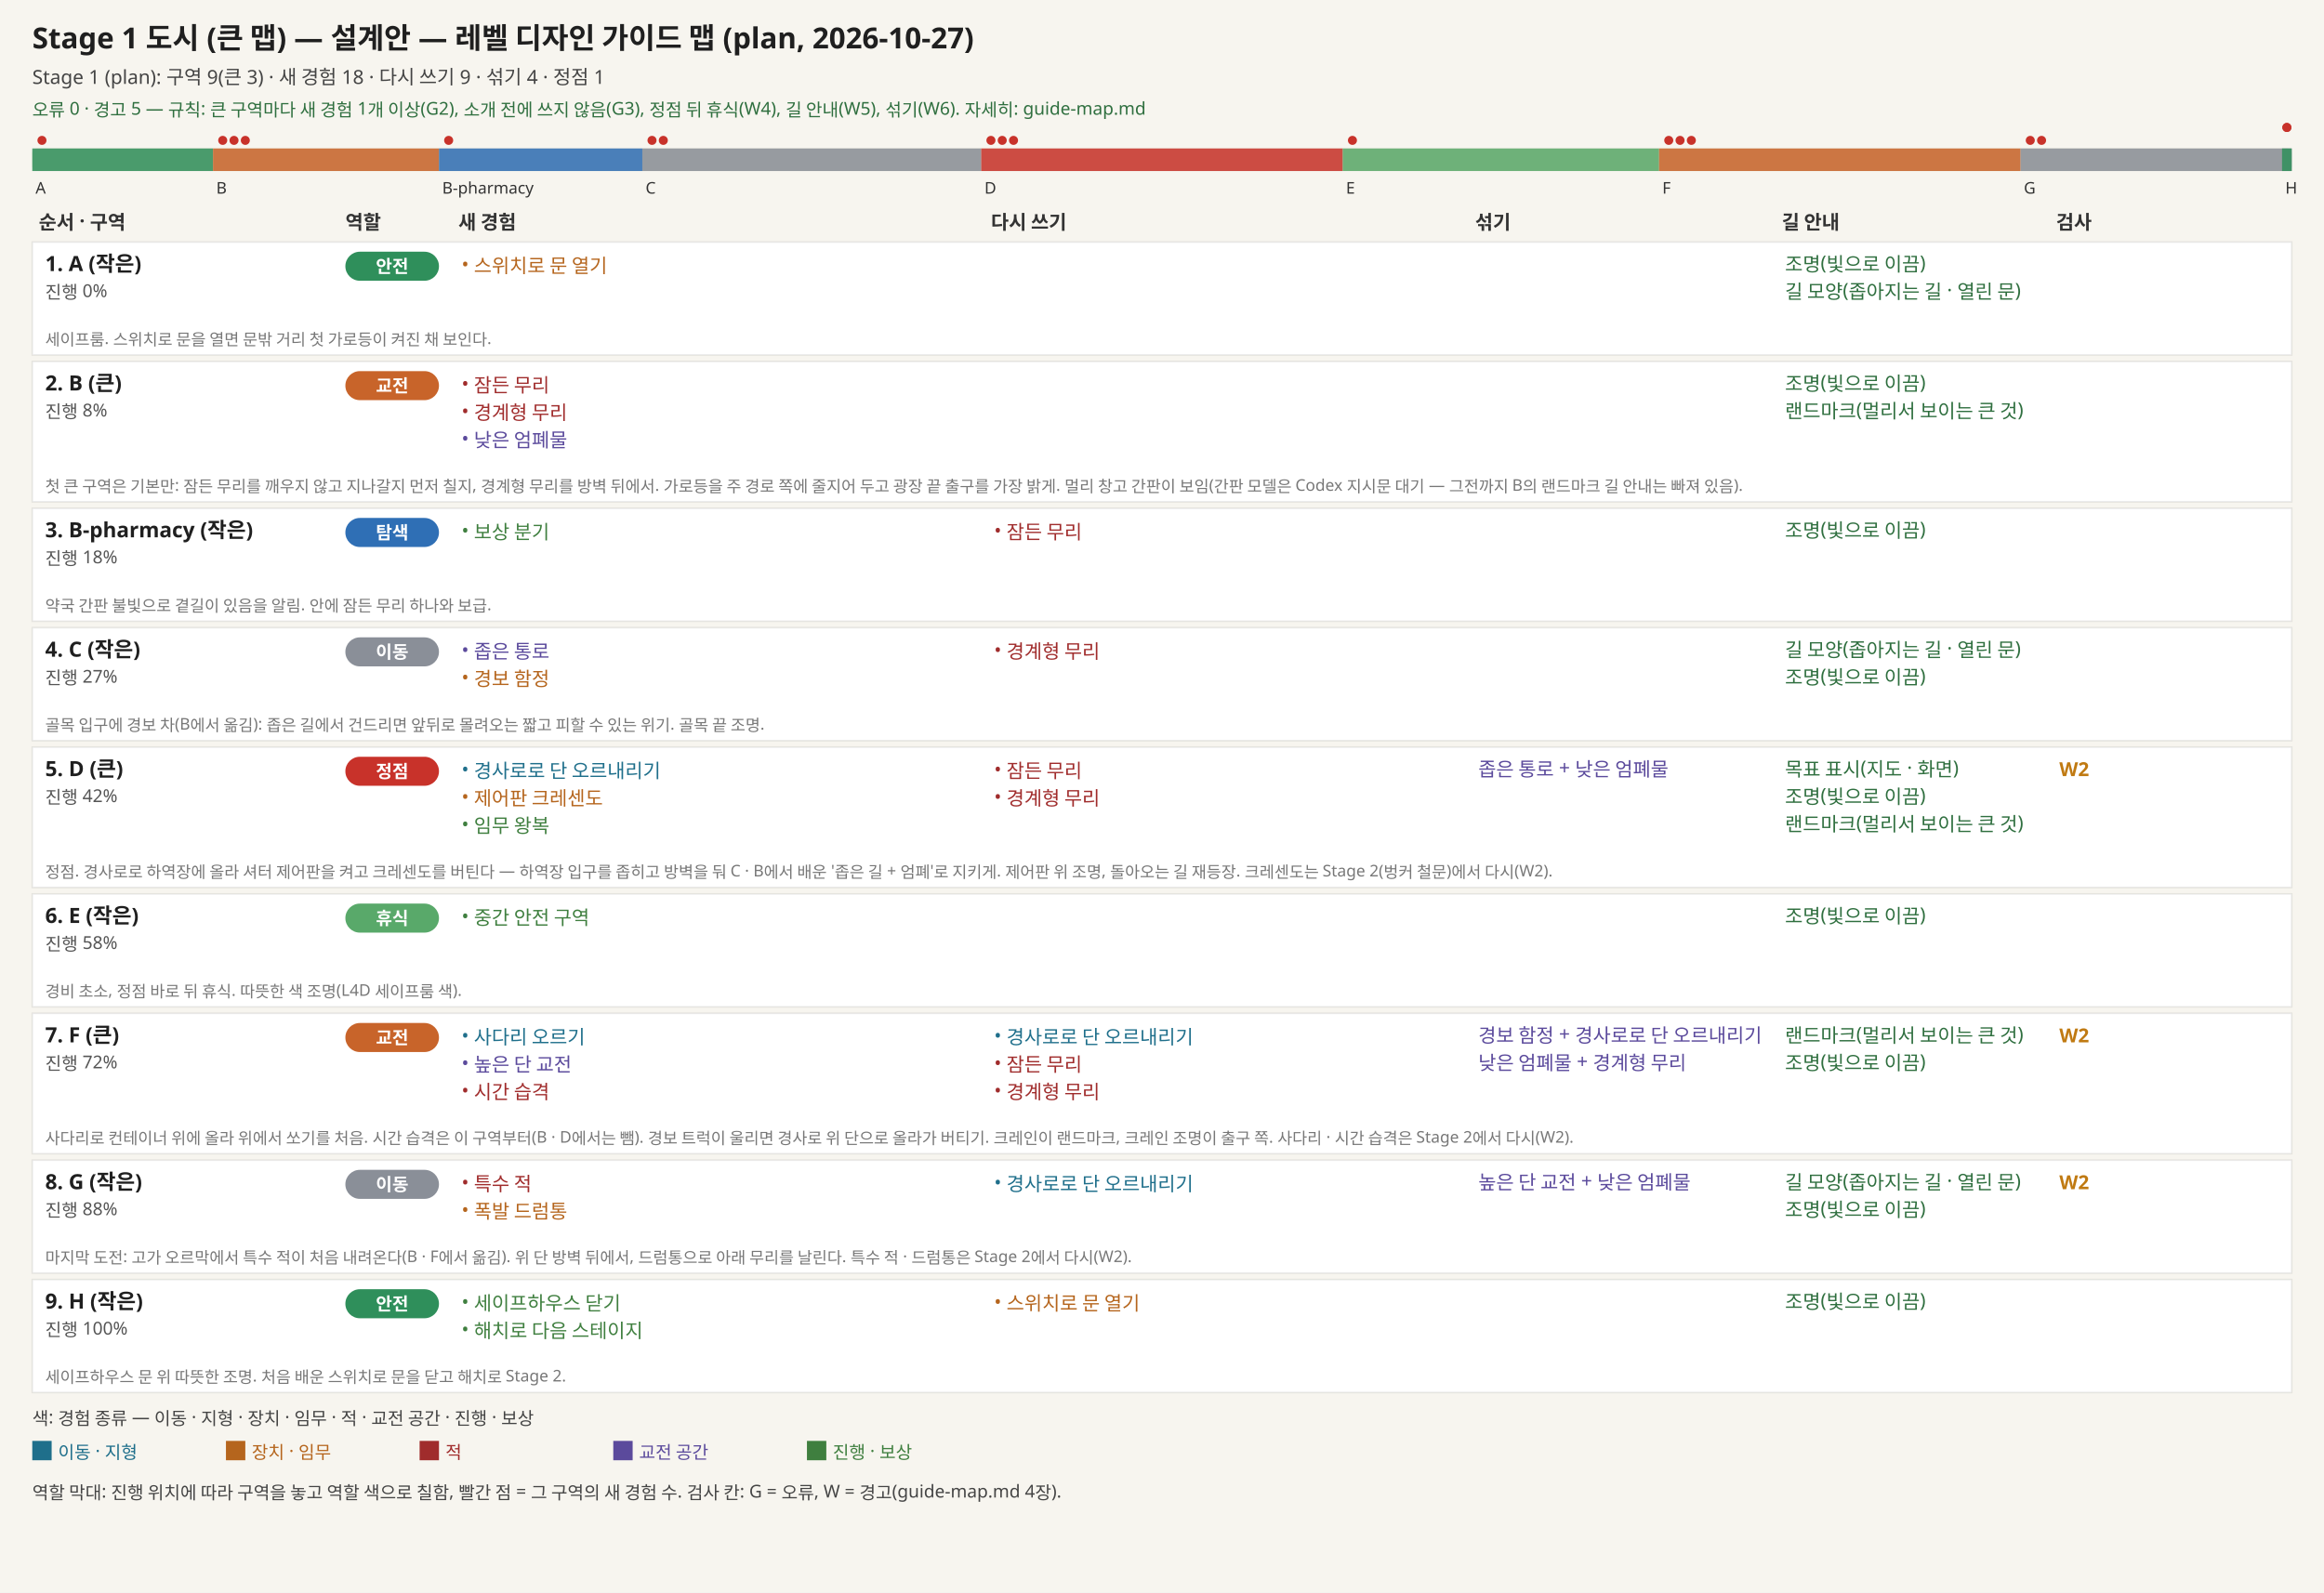
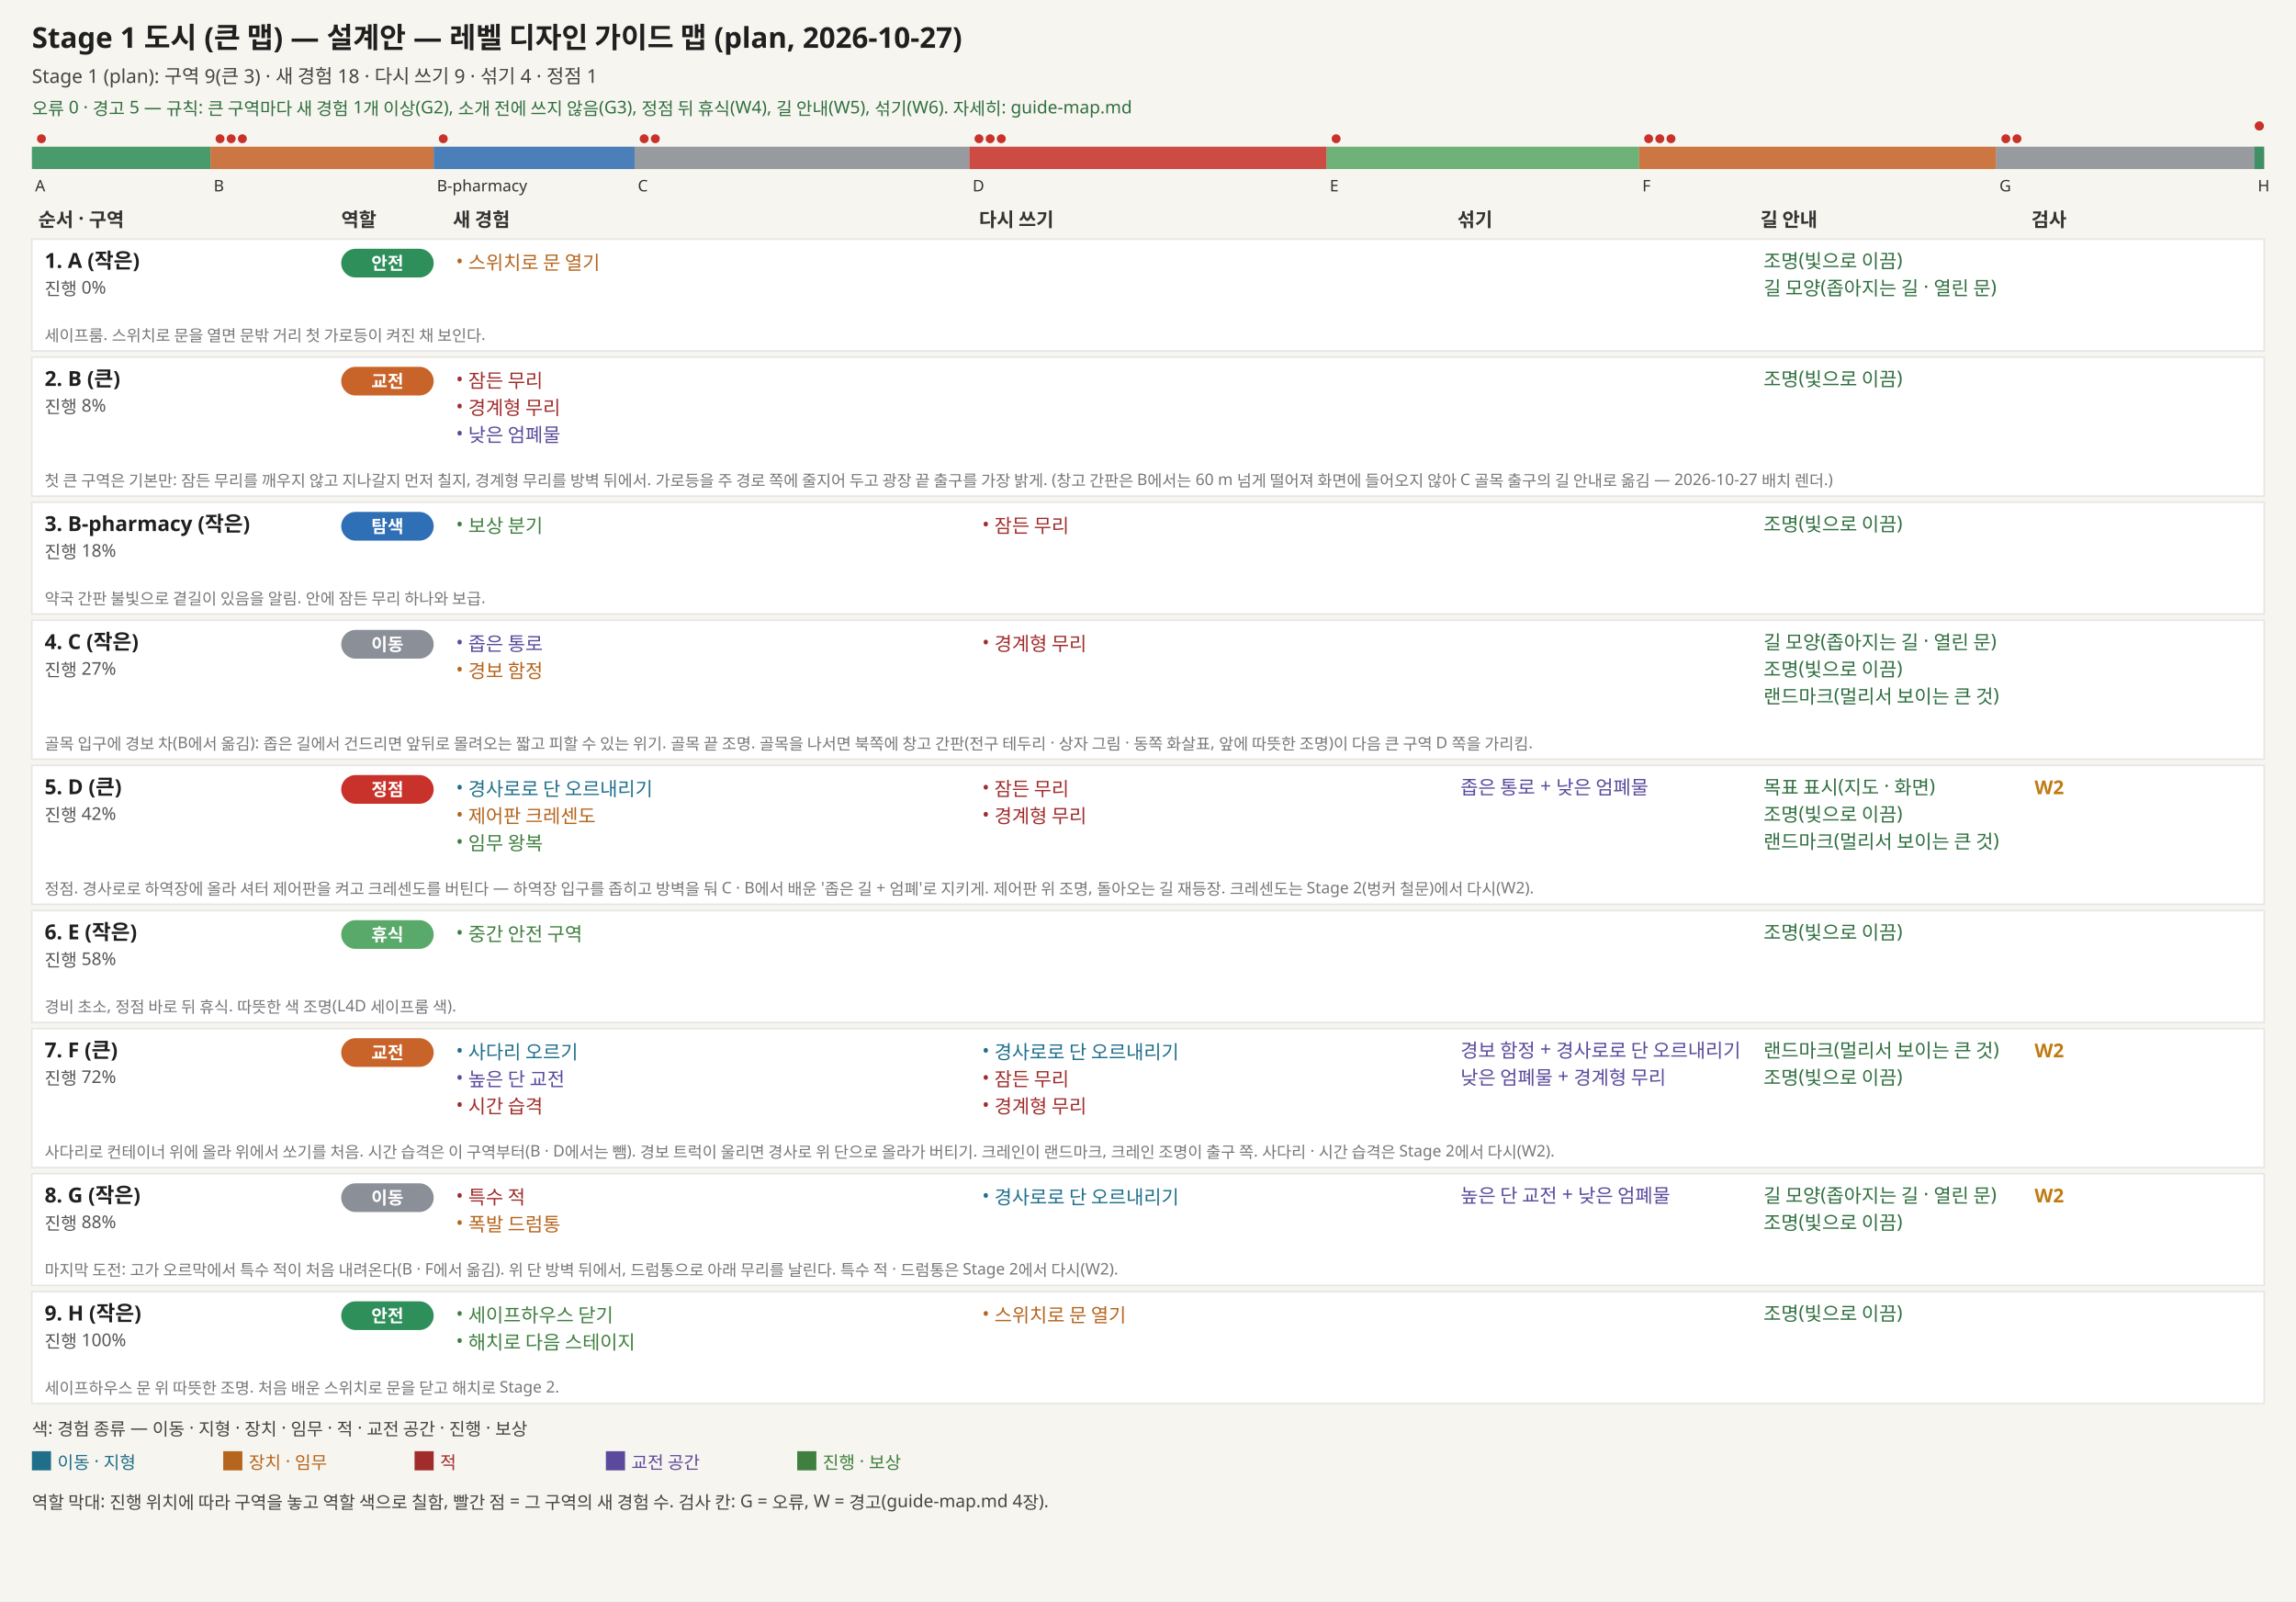
- <svg xmlns="http://www.w3.org/2000/svg" width="1440" height="987" viewBox="0 0 1440 987" font-family="Noto Sans KR, Malgun Gothic, sans-serif">
+ <svg xmlns="http://www.w3.org/2000/svg" width="1440" height="1004" viewBox="0 0 1440 1004" font-family="Noto Sans KR, Malgun Gothic, sans-serif">
  <rect width="100%" height="100%" fill="#f7f5ef" />
  <text x="20" y="30" font-size="18" fill="#1f1f1f" font-weight="bold" text-anchor="start">Stage 1 도시 (큰 맵) — 설계안 — 레벨 디자인 가이드 맵 (plan, 2026-10-27)</text>
  <text x="20" y="52" font-size="12" fill="#444" font-weight="normal" text-anchor="start">Stage 1 (plan): 구역 9(큰 3) · 새 경험 18 · 다시 쓰기 9 · 섞기 4 · 정점 1</text>
  <text x="20" y="72" font-size="11" fill="#2f6f3f" font-weight="normal" text-anchor="start">오류 0 · 경고 5 — 규칙: 큰 구역마다 새 경험 1개 이상(G2), 소개 전에 쓰지 않음(G3), 정점 뒤 휴식(W4), 길 안내(W5), 섞기(W6). 자세히: guide-map.md</text>
  <rect x="20" y="92" width="1400" height="14" fill="#e3ded0" rx="3" />
  <rect x="20.0" y="92" width="112.0" height="14" fill="#2f8f5b" opacity=".85" />
  <text x="22.0" y="120" font-size="10" fill="#333" font-weight="normal" text-anchor="start">A</text>
  <circle cx="26.0" cy="87" r="2.8" fill="#c8322a" />
  <rect x="132.0" y="92" width="140.0" height="14" fill="#c8642a" opacity=".85" />
  <text x="134.0" y="120" font-size="10" fill="#333" font-weight="normal" text-anchor="start">B</text>
  <circle cx="138.0" cy="87" r="2.8" fill="#c8322a" />
  <circle cx="145.0" cy="87" r="2.8" fill="#c8322a" />
  <circle cx="152.0" cy="87" r="2.8" fill="#c8322a" />
  <rect x="272.0" y="92" width="126.0" height="14" fill="#2f6fb5" opacity=".85" />
  <text x="274.0" y="120" font-size="10" fill="#333" font-weight="normal" text-anchor="start">B-pharmacy</text>
  <circle cx="278.0" cy="87" r="2.8" fill="#c8322a" />
  <rect x="398.0" y="92" width="210.0" height="14" fill="#8a8f98" opacity=".85" />
  <text x="400.0" y="120" font-size="10" fill="#333" font-weight="normal" text-anchor="start">C</text>
  <circle cx="404.0" cy="87" r="2.8" fill="#c8322a" />
  <circle cx="411.0" cy="87" r="2.8" fill="#c8322a" />
  <rect x="608.0" y="92" width="224.0" height="14" fill="#c8322a" opacity=".85" />
  <text x="610.0" y="120" font-size="10" fill="#333" font-weight="normal" text-anchor="start">D</text>
  <circle cx="614.0" cy="87" r="2.8" fill="#c8322a" />
  <circle cx="621.0" cy="87" r="2.8" fill="#c8322a" />
  <circle cx="628.0" cy="87" r="2.8" fill="#c8322a" />
  <rect x="832.0" y="92" width="196.0" height="14" fill="#59a96a" opacity=".85" />
  <text x="834.0" y="120" font-size="10" fill="#333" font-weight="normal" text-anchor="start">E</text>
  <circle cx="838.0" cy="87" r="2.8" fill="#c8322a" />
  <rect x="1028.0" y="92" width="224.0" height="14" fill="#c8642a" opacity=".85" />
  <text x="1030.0" y="120" font-size="10" fill="#333" font-weight="normal" text-anchor="start">F</text>
  <circle cx="1034.0" cy="87" r="2.8" fill="#c8322a" />
  <circle cx="1041.0" cy="87" r="2.8" fill="#c8322a" />
  <circle cx="1048.0" cy="87" r="2.8" fill="#c8322a" />
  <rect x="1252.0" y="92" width="168.0" height="14" fill="#8a8f98" opacity=".85" />
  <text x="1254.0" y="120" font-size="10" fill="#333" font-weight="normal" text-anchor="start">G</text>
  <circle cx="1258.0" cy="87" r="2.8" fill="#c8322a" />
  <circle cx="1265.0" cy="87" r="2.8" fill="#c8322a" />
  <rect x="1414.0" y="92" width="6.0" height="14" fill="#2f8f5b" opacity=".85" />
  <text x="1416" y="120" font-size="10" fill="#333" font-weight="normal" text-anchor="start">H</text>
  <circle cx="1417.0" cy="79" r="2.8" fill="#c8322a" />
  <circle cx="1417.0" cy="79" r="2.8" fill="#c8322a" />
  <text x="24" y="142" font-size="12" fill="#333" font-weight="bold" text-anchor="start">순서 · 구역</text>
  <text x="214" y="142" font-size="12" fill="#333" font-weight="bold" text-anchor="start">역할</text>
  <text x="284" y="142" font-size="12" fill="#333" font-weight="bold" text-anchor="start">새 경험</text>
  <text x="614" y="142" font-size="12" fill="#333" font-weight="bold" text-anchor="start">다시 쓰기</text>
  <text x="914" y="142" font-size="12" fill="#333" font-weight="bold" text-anchor="start">섞기</text>
  <text x="1104" y="142" font-size="12" fill="#333" font-weight="bold" text-anchor="start">길 안내</text>
  <text x="1274" y="142" font-size="12" fill="#333" font-weight="bold" text-anchor="start">검사</text>
  <rect x="20" y="150" width="1400" height="70" fill="#ffffff" stroke="#00000014" />
  <text x="28" y="168" font-size="13" fill="#1f1f1f" font-weight="bold" text-anchor="start">1. A (작은)</text>
  <text x="28" y="185" font-size="11" fill="#555" font-weight="normal" text-anchor="start">진행 0%</text>
  <rect x="214" y="156" width="58" height="18" rx="9" fill="#2f8f5b" />
  <text x="243" y="169" font-size="11" fill="#fff" font-weight="bold" text-anchor="middle">안전</text>
  <text x="286" y="168" font-size="12" fill="#b5651d" font-weight="normal" text-anchor="start">• 스위치로 문 열기</text>
  <text x="1106" y="168" font-size="12" fill="#2f6f3f" font-weight="normal" text-anchor="start">조명(빛으로 이끔)</text>
  <text x="1106" y="185" font-size="12" fill="#2f6f3f" font-weight="normal" text-anchor="start">길 모양(좁아지는 길 · 열린 문)</text>
  <text x="28" y="214" font-size="10" fill="#777" font-weight="normal" text-anchor="start">세이프룸. 스위치로 문을 열면 문밖 거리 첫 가로등이 켜진 채 보인다.</text>
  <rect x="20" y="224" width="1400" height="87" fill="#ffffff" stroke="#00000014" />
  <text x="28" y="242" font-size="13" fill="#1f1f1f" font-weight="bold" text-anchor="start">2. B (큰)</text>
  <text x="28" y="259" font-size="11" fill="#555" font-weight="normal" text-anchor="start">진행 8%</text>
  <rect x="214" y="230" width="58" height="18" rx="9" fill="#c8642a" />
  <text x="243" y="243" font-size="11" fill="#fff" font-weight="bold" text-anchor="middle">교전</text>
  <text x="286" y="242" font-size="12" fill="#a02c2c" font-weight="normal" text-anchor="start">• 잠든 무리</text>
  <text x="286" y="259" font-size="12" fill="#a02c2c" font-weight="normal" text-anchor="start">• 경계형 무리</text>
  <text x="286" y="276" font-size="12" fill="#5b4a9c" font-weight="normal" text-anchor="start">• 낮은 엄폐물</text>
  <text x="1106" y="242" font-size="12" fill="#2f6f3f" font-weight="normal" text-anchor="start">조명(빛으로 이끔)</text>
-   <text x="1106" y="259" font-size="12" fill="#2f6f3f" font-weight="normal" text-anchor="start">랜드마크(멀리서 보이는 큰 것)</text>
-   <text x="28" y="305" font-size="10" fill="#777" font-weight="normal" text-anchor="start">첫 큰 구역은 기본만: 잠든 무리를 깨우지 않고 지나갈지 먼저 칠지, 경계형 무리를 방벽 뒤에서. 가로등을 주 경로 쪽에 줄지어 두고 광장 끝 출구를 가장 밝게. 멀리 창고 간판이 보임(간판 모델은 Codex 지시문 대기 — 그전까지 B의 랜드마크 길 안내는 빠져 있음).</text>
+   <text x="28" y="305" font-size="10" fill="#777" font-weight="normal" text-anchor="start">첫 큰 구역은 기본만: 잠든 무리를 깨우지 않고 지나갈지 먼저 칠지, 경계형 무리를 방벽 뒤에서. 가로등을 주 경로 쪽에 줄지어 두고 광장 끝 출구를 가장 밝게. (창고 간판은 B에서는 60 m 넘게 떨어져 화면에 들어오지 않아 C 골목 출구의 길 안내로 옮김 — 2026-10-27 배치 렌더.)</text>
  <rect x="20" y="315" width="1400" height="70" fill="#ffffff" stroke="#00000014" />
  <text x="28" y="333" font-size="13" fill="#1f1f1f" font-weight="bold" text-anchor="start">3. B-pharmacy (작은)</text>
  <text x="28" y="350" font-size="11" fill="#555" font-weight="normal" text-anchor="start">진행 18%</text>
  <rect x="214" y="321" width="58" height="18" rx="9" fill="#2f6fb5" />
  <text x="243" y="334" font-size="11" fill="#fff" font-weight="bold" text-anchor="middle">탐색</text>
  <text x="286" y="333" font-size="12" fill="#3f7f3f" font-weight="normal" text-anchor="start">• 보상 분기</text>
  <text x="616" y="333" font-size="12" fill="#a02c2c" font-weight="normal" text-anchor="start">• 잠든 무리</text>
  <text x="1106" y="333" font-size="12" fill="#2f6f3f" font-weight="normal" text-anchor="start">조명(빛으로 이끔)</text>
  <text x="28" y="379" font-size="10" fill="#777" font-weight="normal" text-anchor="start">약국 간판 불빛으로 곁길이 있음을 알림. 안에 잠든 무리 하나와 보급.</text>
-   <rect x="20" y="389" width="1400" height="70" fill="#ffffff" stroke="#00000014" />
+   <rect x="20" y="389" width="1400" height="87" fill="#ffffff" stroke="#00000014" />
  <text x="28" y="407" font-size="13" fill="#1f1f1f" font-weight="bold" text-anchor="start">4. C (작은)</text>
  <text x="28" y="424" font-size="11" fill="#555" font-weight="normal" text-anchor="start">진행 27%</text>
  <rect x="214" y="395" width="58" height="18" rx="9" fill="#8a8f98" />
  <text x="243" y="408" font-size="11" fill="#fff" font-weight="bold" text-anchor="middle">이동</text>
  <text x="286" y="407" font-size="12" fill="#5b4a9c" font-weight="normal" text-anchor="start">• 좁은 통로</text>
  <text x="286" y="424" font-size="12" fill="#b5651d" font-weight="normal" text-anchor="start">• 경보 함정</text>
  <text x="616" y="407" font-size="12" fill="#a02c2c" font-weight="normal" text-anchor="start">• 경계형 무리</text>
  <text x="1106" y="407" font-size="12" fill="#2f6f3f" font-weight="normal" text-anchor="start">길 모양(좁아지는 길 · 열린 문)</text>
  <text x="1106" y="424" font-size="12" fill="#2f6f3f" font-weight="normal" text-anchor="start">조명(빛으로 이끔)</text>
-   <text x="28" y="453" font-size="10" fill="#777" font-weight="normal" text-anchor="start">골목 입구에 경보 차(B에서 옮김): 좁은 길에서 건드리면 앞뒤로 몰려오는 짧고 피할 수 있는 위기. 골목 끝 조명.</text>
-   <rect x="20" y="463" width="1400" height="87" fill="#ffffff" stroke="#00000014" />
-   <text x="28" y="481" font-size="13" fill="#1f1f1f" font-weight="bold" text-anchor="start">5. D (큰)</text>
-   <text x="28" y="498" font-size="11" fill="#555" font-weight="normal" text-anchor="start">진행 42%</text>
-   <rect x="214" y="469" width="58" height="18" rx="9" fill="#c8322a" />
-   <text x="243" y="482" font-size="11" fill="#fff" font-weight="bold" text-anchor="middle">정점</text>
-   <text x="286" y="481" font-size="12" fill="#1f6f8b" font-weight="normal" text-anchor="start">• 경사로로 단 오르내리기</text>
-   <text x="286" y="498" font-size="12" fill="#b5651d" font-weight="normal" text-anchor="start">• 제어판 크레센도</text>
-   <text x="286" y="515" font-size="12" fill="#3f7f3f" font-weight="normal" text-anchor="start">• 임무 왕복</text>
-   <text x="616" y="481" font-size="12" fill="#a02c2c" font-weight="normal" text-anchor="start">• 잠든 무리</text>
-   <text x="616" y="498" font-size="12" fill="#a02c2c" font-weight="normal" text-anchor="start">• 경계형 무리</text>
-   <text x="916" y="481" font-size="12" fill="#5b4a9c" font-weight="normal" text-anchor="start">좁은 통로 + 낮은 엄폐물</text>
-   <text x="1106" y="481" font-size="12" fill="#2f6f3f" font-weight="normal" text-anchor="start">목표 표시(지도 · 화면)</text>
-   <text x="1106" y="498" font-size="12" fill="#2f6f3f" font-weight="normal" text-anchor="start">조명(빛으로 이끔)</text>
-   <text x="1106" y="515" font-size="12" fill="#2f6f3f" font-weight="normal" text-anchor="start">랜드마크(멀리서 보이는 큰 것)</text>
-   <text x="1276" y="481" font-size="12" fill="#c07a12" font-weight="bold" text-anchor="start">W2</text>
-   <text x="28" y="544" font-size="10" fill="#777" font-weight="normal" text-anchor="start">정점. 경사로로 하역장에 올라 셔터 제어판을 켜고 크레센도를 버틴다 — 하역장 입구를 좁히고 방벽을 둬 C · B에서 배운 '좁은 길 + 엄폐'로 지키게. 제어판 위 조명, 돌아오는 길 재등장. 크레센도는 Stage 2(벙커 철문)에서 다시(W2).</text>
-   <rect x="20" y="554" width="1400" height="70" fill="#ffffff" stroke="#00000014" />
-   <text x="28" y="572" font-size="13" fill="#1f1f1f" font-weight="bold" text-anchor="start">6. E (작은)</text>
-   <text x="28" y="589" font-size="11" fill="#555" font-weight="normal" text-anchor="start">진행 58%</text>
-   <rect x="214" y="560" width="58" height="18" rx="9" fill="#59a96a" />
-   <text x="243" y="573" font-size="11" fill="#fff" font-weight="bold" text-anchor="middle">휴식</text>
-   <text x="286" y="572" font-size="12" fill="#3f7f3f" font-weight="normal" text-anchor="start">• 중간 안전 구역</text>
-   <text x="1106" y="572" font-size="12" fill="#2f6f3f" font-weight="normal" text-anchor="start">조명(빛으로 이끔)</text>
-   <text x="28" y="618" font-size="10" fill="#777" font-weight="normal" text-anchor="start">경비 초소, 정점 바로 뒤 휴식. 따뜻한 색 조명(L4D 세이프룸 색).</text>
-   <rect x="20" y="628" width="1400" height="87" fill="#ffffff" stroke="#00000014" />
-   <text x="28" y="646" font-size="13" fill="#1f1f1f" font-weight="bold" text-anchor="start">7. F (큰)</text>
-   <text x="28" y="663" font-size="11" fill="#555" font-weight="normal" text-anchor="start">진행 72%</text>
-   <rect x="214" y="634" width="58" height="18" rx="9" fill="#c8642a" />
-   <text x="243" y="647" font-size="11" fill="#fff" font-weight="bold" text-anchor="middle">교전</text>
-   <text x="286" y="646" font-size="12" fill="#1f6f8b" font-weight="normal" text-anchor="start">• 사다리 오르기</text>
-   <text x="286" y="663" font-size="12" fill="#5b4a9c" font-weight="normal" text-anchor="start">• 높은 단 교전</text>
-   <text x="286" y="680" font-size="12" fill="#a02c2c" font-weight="normal" text-anchor="start">• 시간 습격</text>
-   <text x="616" y="646" font-size="12" fill="#1f6f8b" font-weight="normal" text-anchor="start">• 경사로로 단 오르내리기</text>
-   <text x="616" y="663" font-size="12" fill="#a02c2c" font-weight="normal" text-anchor="start">• 잠든 무리</text>
-   <text x="616" y="680" font-size="12" fill="#a02c2c" font-weight="normal" text-anchor="start">• 경계형 무리</text>
-   <text x="916" y="646" font-size="12" fill="#5b4a9c" font-weight="normal" text-anchor="start">경보 함정 + 경사로로 단 오르내리기</text>
-   <text x="916" y="663" font-size="12" fill="#5b4a9c" font-weight="normal" text-anchor="start">낮은 엄폐물 + 경계형 무리</text>
-   <text x="1106" y="646" font-size="12" fill="#2f6f3f" font-weight="normal" text-anchor="start">랜드마크(멀리서 보이는 큰 것)</text>
-   <text x="1106" y="663" font-size="12" fill="#2f6f3f" font-weight="normal" text-anchor="start">조명(빛으로 이끔)</text>
-   <text x="1276" y="646" font-size="12" fill="#c07a12" font-weight="bold" text-anchor="start">W2</text>
-   <text x="28" y="709" font-size="10" fill="#777" font-weight="normal" text-anchor="start">사다리로 컨테이너 위에 올라 위에서 쏘기를 처음. 시간 습격은 이 구역부터(B · D에서는 뺌). 경보 트럭이 울리면 경사로 위 단으로 올라가 버티기. 크레인이 랜드마크, 크레인 조명이 출구 쪽. 사다리 · 시간 습격은 Stage 2에서 다시(W2).</text>
-   <rect x="20" y="719" width="1400" height="70" fill="#ffffff" stroke="#00000014" />
-   <text x="28" y="737" font-size="13" fill="#1f1f1f" font-weight="bold" text-anchor="start">8. G (작은)</text>
-   <text x="28" y="754" font-size="11" fill="#555" font-weight="normal" text-anchor="start">진행 88%</text>
-   <rect x="214" y="725" width="58" height="18" rx="9" fill="#8a8f98" />
-   <text x="243" y="738" font-size="11" fill="#fff" font-weight="bold" text-anchor="middle">이동</text>
-   <text x="286" y="737" font-size="12" fill="#a02c2c" font-weight="normal" text-anchor="start">• 특수 적</text>
-   <text x="286" y="754" font-size="12" fill="#b5651d" font-weight="normal" text-anchor="start">• 폭발 드럼통</text>
-   <text x="616" y="737" font-size="12" fill="#1f6f8b" font-weight="normal" text-anchor="start">• 경사로로 단 오르내리기</text>
-   <text x="916" y="737" font-size="12" fill="#5b4a9c" font-weight="normal" text-anchor="start">높은 단 교전 + 낮은 엄폐물</text>
-   <text x="1106" y="737" font-size="12" fill="#2f6f3f" font-weight="normal" text-anchor="start">길 모양(좁아지는 길 · 열린 문)</text>
-   <text x="1106" y="754" font-size="12" fill="#2f6f3f" font-weight="normal" text-anchor="start">조명(빛으로 이끔)</text>
-   <text x="1276" y="737" font-size="12" fill="#c07a12" font-weight="bold" text-anchor="start">W2</text>
-   <text x="28" y="783" font-size="10" fill="#777" font-weight="normal" text-anchor="start">마지막 도전: 고가 오르막에서 특수 적이 처음 내려온다(B · F에서 옮김). 위 단 방벽 뒤에서, 드럼통으로 아래 무리를 날린다. 특수 적 · 드럼통은 Stage 2에서 다시(W2).</text>
-   <rect x="20" y="793" width="1400" height="70" fill="#ffffff" stroke="#00000014" />
-   <text x="28" y="811" font-size="13" fill="#1f1f1f" font-weight="bold" text-anchor="start">9. H (작은)</text>
-   <text x="28" y="828" font-size="11" fill="#555" font-weight="normal" text-anchor="start">진행 100%</text>
-   <rect x="214" y="799" width="58" height="18" rx="9" fill="#2f8f5b" />
-   <text x="243" y="812" font-size="11" fill="#fff" font-weight="bold" text-anchor="middle">안전</text>
-   <text x="286" y="811" font-size="12" fill="#3f7f3f" font-weight="normal" text-anchor="start">• 세이프하우스 닫기</text>
-   <text x="286" y="828" font-size="12" fill="#3f7f3f" font-weight="normal" text-anchor="start">• 해치로 다음 스테이지</text>
-   <text x="616" y="811" font-size="12" fill="#b5651d" font-weight="normal" text-anchor="start">• 스위치로 문 열기</text>
-   <text x="1106" y="811" font-size="12" fill="#2f6f3f" font-weight="normal" text-anchor="start">조명(빛으로 이끔)</text>
-   <text x="28" y="857" font-size="10" fill="#777" font-weight="normal" text-anchor="start">세이프하우스 문 위 따뜻한 조명. 처음 배운 스위치로 문을 닫고 해치로 Stage 2.</text>
-   <text x="20" y="883" font-size="11" fill="#444" font-weight="normal" text-anchor="start">색: 경험 종류 — 이동 · 지형 · 장치 · 임무 · 적 · 교전 공간 · 진행 · 보상</text>
-   <rect x="20" y="893" width="12" height="12" fill="#1f6f8b" />
-   <text x="36" y="904" font-size="11" fill="#1f6f8b" font-weight="normal" text-anchor="start">이동 · 지형</text>
-   <rect x="140" y="893" width="12" height="12" fill="#b5651d" />
-   <text x="156" y="904" font-size="11" fill="#b5651d" font-weight="normal" text-anchor="start">장치 · 임무</text>
-   <rect x="260" y="893" width="12" height="12" fill="#a02c2c" />
-   <text x="276" y="904" font-size="11" fill="#a02c2c" font-weight="normal" text-anchor="start">적</text>
-   <rect x="380" y="893" width="12" height="12" fill="#5b4a9c" />
-   <text x="396" y="904" font-size="11" fill="#5b4a9c" font-weight="normal" text-anchor="start">교전 공간</text>
-   <rect x="500" y="893" width="12" height="12" fill="#3f7f3f" />
-   <text x="516" y="904" font-size="11" fill="#3f7f3f" font-weight="normal" text-anchor="start">진행 · 보상</text>
-   <text x="20" y="929" font-size="11" fill="#444" font-weight="normal" text-anchor="start">역할 막대: 진행 위치에 따라 구역을 놓고 역할 색으로 칠함, 빨간 점 = 그 구역의 새 경험 수. 검사 칸: G = 오류, W = 경고(guide-map.md 4장).</text>
+   <text x="1106" y="441" font-size="12" fill="#2f6f3f" font-weight="normal" text-anchor="start">랜드마크(멀리서 보이는 큰 것)</text>
+   <text x="28" y="470" font-size="10" fill="#777" font-weight="normal" text-anchor="start">골목 입구에 경보 차(B에서 옮김): 좁은 길에서 건드리면 앞뒤로 몰려오는 짧고 피할 수 있는 위기. 골목 끝 조명. 골목을 나서면 북쪽에 창고 간판(전구 테두리 · 상자 그림 · 동쪽 화살표, 앞에 따뜻한 조명)이 다음 큰 구역 D 쪽을 가리킴.</text>
+   <rect x="20" y="480" width="1400" height="87" fill="#ffffff" stroke="#00000014" />
+   <text x="28" y="498" font-size="13" fill="#1f1f1f" font-weight="bold" text-anchor="start">5. D (큰)</text>
+   <text x="28" y="515" font-size="11" fill="#555" font-weight="normal" text-anchor="start">진행 42%</text>
+   <rect x="214" y="486" width="58" height="18" rx="9" fill="#c8322a" />
+   <text x="243" y="499" font-size="11" fill="#fff" font-weight="bold" text-anchor="middle">정점</text>
+   <text x="286" y="498" font-size="12" fill="#1f6f8b" font-weight="normal" text-anchor="start">• 경사로로 단 오르내리기</text>
+   <text x="286" y="515" font-size="12" fill="#b5651d" font-weight="normal" text-anchor="start">• 제어판 크레센도</text>
+   <text x="286" y="532" font-size="12" fill="#3f7f3f" font-weight="normal" text-anchor="start">• 임무 왕복</text>
+   <text x="616" y="498" font-size="12" fill="#a02c2c" font-weight="normal" text-anchor="start">• 잠든 무리</text>
+   <text x="616" y="515" font-size="12" fill="#a02c2c" font-weight="normal" text-anchor="start">• 경계형 무리</text>
+   <text x="916" y="498" font-size="12" fill="#5b4a9c" font-weight="normal" text-anchor="start">좁은 통로 + 낮은 엄폐물</text>
+   <text x="1106" y="498" font-size="12" fill="#2f6f3f" font-weight="normal" text-anchor="start">목표 표시(지도 · 화면)</text>
+   <text x="1106" y="515" font-size="12" fill="#2f6f3f" font-weight="normal" text-anchor="start">조명(빛으로 이끔)</text>
+   <text x="1106" y="532" font-size="12" fill="#2f6f3f" font-weight="normal" text-anchor="start">랜드마크(멀리서 보이는 큰 것)</text>
+   <text x="1276" y="498" font-size="12" fill="#c07a12" font-weight="bold" text-anchor="start">W2</text>
+   <text x="28" y="561" font-size="10" fill="#777" font-weight="normal" text-anchor="start">정점. 경사로로 하역장에 올라 셔터 제어판을 켜고 크레센도를 버틴다 — 하역장 입구를 좁히고 방벽을 둬 C · B에서 배운 '좁은 길 + 엄폐'로 지키게. 제어판 위 조명, 돌아오는 길 재등장. 크레센도는 Stage 2(벙커 철문)에서 다시(W2).</text>
+   <rect x="20" y="571" width="1400" height="70" fill="#ffffff" stroke="#00000014" />
+   <text x="28" y="589" font-size="13" fill="#1f1f1f" font-weight="bold" text-anchor="start">6. E (작은)</text>
+   <text x="28" y="606" font-size="11" fill="#555" font-weight="normal" text-anchor="start">진행 58%</text>
+   <rect x="214" y="577" width="58" height="18" rx="9" fill="#59a96a" />
+   <text x="243" y="590" font-size="11" fill="#fff" font-weight="bold" text-anchor="middle">휴식</text>
+   <text x="286" y="589" font-size="12" fill="#3f7f3f" font-weight="normal" text-anchor="start">• 중간 안전 구역</text>
+   <text x="1106" y="589" font-size="12" fill="#2f6f3f" font-weight="normal" text-anchor="start">조명(빛으로 이끔)</text>
+   <text x="28" y="635" font-size="10" fill="#777" font-weight="normal" text-anchor="start">경비 초소, 정점 바로 뒤 휴식. 따뜻한 색 조명(L4D 세이프룸 색).</text>
+   <rect x="20" y="645" width="1400" height="87" fill="#ffffff" stroke="#00000014" />
+   <text x="28" y="663" font-size="13" fill="#1f1f1f" font-weight="bold" text-anchor="start">7. F (큰)</text>
+   <text x="28" y="680" font-size="11" fill="#555" font-weight="normal" text-anchor="start">진행 72%</text>
+   <rect x="214" y="651" width="58" height="18" rx="9" fill="#c8642a" />
+   <text x="243" y="664" font-size="11" fill="#fff" font-weight="bold" text-anchor="middle">교전</text>
+   <text x="286" y="663" font-size="12" fill="#1f6f8b" font-weight="normal" text-anchor="start">• 사다리 오르기</text>
+   <text x="286" y="680" font-size="12" fill="#5b4a9c" font-weight="normal" text-anchor="start">• 높은 단 교전</text>
+   <text x="286" y="697" font-size="12" fill="#a02c2c" font-weight="normal" text-anchor="start">• 시간 습격</text>
+   <text x="616" y="663" font-size="12" fill="#1f6f8b" font-weight="normal" text-anchor="start">• 경사로로 단 오르내리기</text>
+   <text x="616" y="680" font-size="12" fill="#a02c2c" font-weight="normal" text-anchor="start">• 잠든 무리</text>
+   <text x="616" y="697" font-size="12" fill="#a02c2c" font-weight="normal" text-anchor="start">• 경계형 무리</text>
+   <text x="916" y="663" font-size="12" fill="#5b4a9c" font-weight="normal" text-anchor="start">경보 함정 + 경사로로 단 오르내리기</text>
+   <text x="916" y="680" font-size="12" fill="#5b4a9c" font-weight="normal" text-anchor="start">낮은 엄폐물 + 경계형 무리</text>
+   <text x="1106" y="663" font-size="12" fill="#2f6f3f" font-weight="normal" text-anchor="start">랜드마크(멀리서 보이는 큰 것)</text>
+   <text x="1106" y="680" font-size="12" fill="#2f6f3f" font-weight="normal" text-anchor="start">조명(빛으로 이끔)</text>
+   <text x="1276" y="663" font-size="12" fill="#c07a12" font-weight="bold" text-anchor="start">W2</text>
+   <text x="28" y="726" font-size="10" fill="#777" font-weight="normal" text-anchor="start">사다리로 컨테이너 위에 올라 위에서 쏘기를 처음. 시간 습격은 이 구역부터(B · D에서는 뺌). 경보 트럭이 울리면 경사로 위 단으로 올라가 버티기. 크레인이 랜드마크, 크레인 조명이 출구 쪽. 사다리 · 시간 습격은 Stage 2에서 다시(W2).</text>
+   <rect x="20" y="736" width="1400" height="70" fill="#ffffff" stroke="#00000014" />
+   <text x="28" y="754" font-size="13" fill="#1f1f1f" font-weight="bold" text-anchor="start">8. G (작은)</text>
+   <text x="28" y="771" font-size="11" fill="#555" font-weight="normal" text-anchor="start">진행 88%</text>
+   <rect x="214" y="742" width="58" height="18" rx="9" fill="#8a8f98" />
+   <text x="243" y="755" font-size="11" fill="#fff" font-weight="bold" text-anchor="middle">이동</text>
+   <text x="286" y="754" font-size="12" fill="#a02c2c" font-weight="normal" text-anchor="start">• 특수 적</text>
+   <text x="286" y="771" font-size="12" fill="#b5651d" font-weight="normal" text-anchor="start">• 폭발 드럼통</text>
+   <text x="616" y="754" font-size="12" fill="#1f6f8b" font-weight="normal" text-anchor="start">• 경사로로 단 오르내리기</text>
+   <text x="916" y="754" font-size="12" fill="#5b4a9c" font-weight="normal" text-anchor="start">높은 단 교전 + 낮은 엄폐물</text>
+   <text x="1106" y="754" font-size="12" fill="#2f6f3f" font-weight="normal" text-anchor="start">길 모양(좁아지는 길 · 열린 문)</text>
+   <text x="1106" y="771" font-size="12" fill="#2f6f3f" font-weight="normal" text-anchor="start">조명(빛으로 이끔)</text>
+   <text x="1276" y="754" font-size="12" fill="#c07a12" font-weight="bold" text-anchor="start">W2</text>
+   <text x="28" y="800" font-size="10" fill="#777" font-weight="normal" text-anchor="start">마지막 도전: 고가 오르막에서 특수 적이 처음 내려온다(B · F에서 옮김). 위 단 방벽 뒤에서, 드럼통으로 아래 무리를 날린다. 특수 적 · 드럼통은 Stage 2에서 다시(W2).</text>
+   <rect x="20" y="810" width="1400" height="70" fill="#ffffff" stroke="#00000014" />
+   <text x="28" y="828" font-size="13" fill="#1f1f1f" font-weight="bold" text-anchor="start">9. H (작은)</text>
+   <text x="28" y="845" font-size="11" fill="#555" font-weight="normal" text-anchor="start">진행 100%</text>
+   <rect x="214" y="816" width="58" height="18" rx="9" fill="#2f8f5b" />
+   <text x="243" y="829" font-size="11" fill="#fff" font-weight="bold" text-anchor="middle">안전</text>
+   <text x="286" y="828" font-size="12" fill="#3f7f3f" font-weight="normal" text-anchor="start">• 세이프하우스 닫기</text>
+   <text x="286" y="845" font-size="12" fill="#3f7f3f" font-weight="normal" text-anchor="start">• 해치로 다음 스테이지</text>
+   <text x="616" y="828" font-size="12" fill="#b5651d" font-weight="normal" text-anchor="start">• 스위치로 문 열기</text>
+   <text x="1106" y="828" font-size="12" fill="#2f6f3f" font-weight="normal" text-anchor="start">조명(빛으로 이끔)</text>
+   <text x="28" y="874" font-size="10" fill="#777" font-weight="normal" text-anchor="start">세이프하우스 문 위 따뜻한 조명. 처음 배운 스위치로 문을 닫고 해치로 Stage 2.</text>
+   <text x="20" y="900" font-size="11" fill="#444" font-weight="normal" text-anchor="start">색: 경험 종류 — 이동 · 지형 · 장치 · 임무 · 적 · 교전 공간 · 진행 · 보상</text>
+   <rect x="20" y="910" width="12" height="12" fill="#1f6f8b" />
+   <text x="36" y="921" font-size="11" fill="#1f6f8b" font-weight="normal" text-anchor="start">이동 · 지형</text>
+   <rect x="140" y="910" width="12" height="12" fill="#b5651d" />
+   <text x="156" y="921" font-size="11" fill="#b5651d" font-weight="normal" text-anchor="start">장치 · 임무</text>
+   <rect x="260" y="910" width="12" height="12" fill="#a02c2c" />
+   <text x="276" y="921" font-size="11" fill="#a02c2c" font-weight="normal" text-anchor="start">적</text>
+   <rect x="380" y="910" width="12" height="12" fill="#5b4a9c" />
+   <text x="396" y="921" font-size="11" fill="#5b4a9c" font-weight="normal" text-anchor="start">교전 공간</text>
+   <rect x="500" y="910" width="12" height="12" fill="#3f7f3f" />
+   <text x="516" y="921" font-size="11" fill="#3f7f3f" font-weight="normal" text-anchor="start">진행 · 보상</text>
+   <text x="20" y="946" font-size="11" fill="#444" font-weight="normal" text-anchor="start">역할 막대: 진행 위치에 따라 구역을 놓고 역할 색으로 칠함, 빨간 점 = 그 구역의 새 경험 수. 검사 칸: G = 오류, W = 경고(guide-map.md 4장).</text>
</svg>
